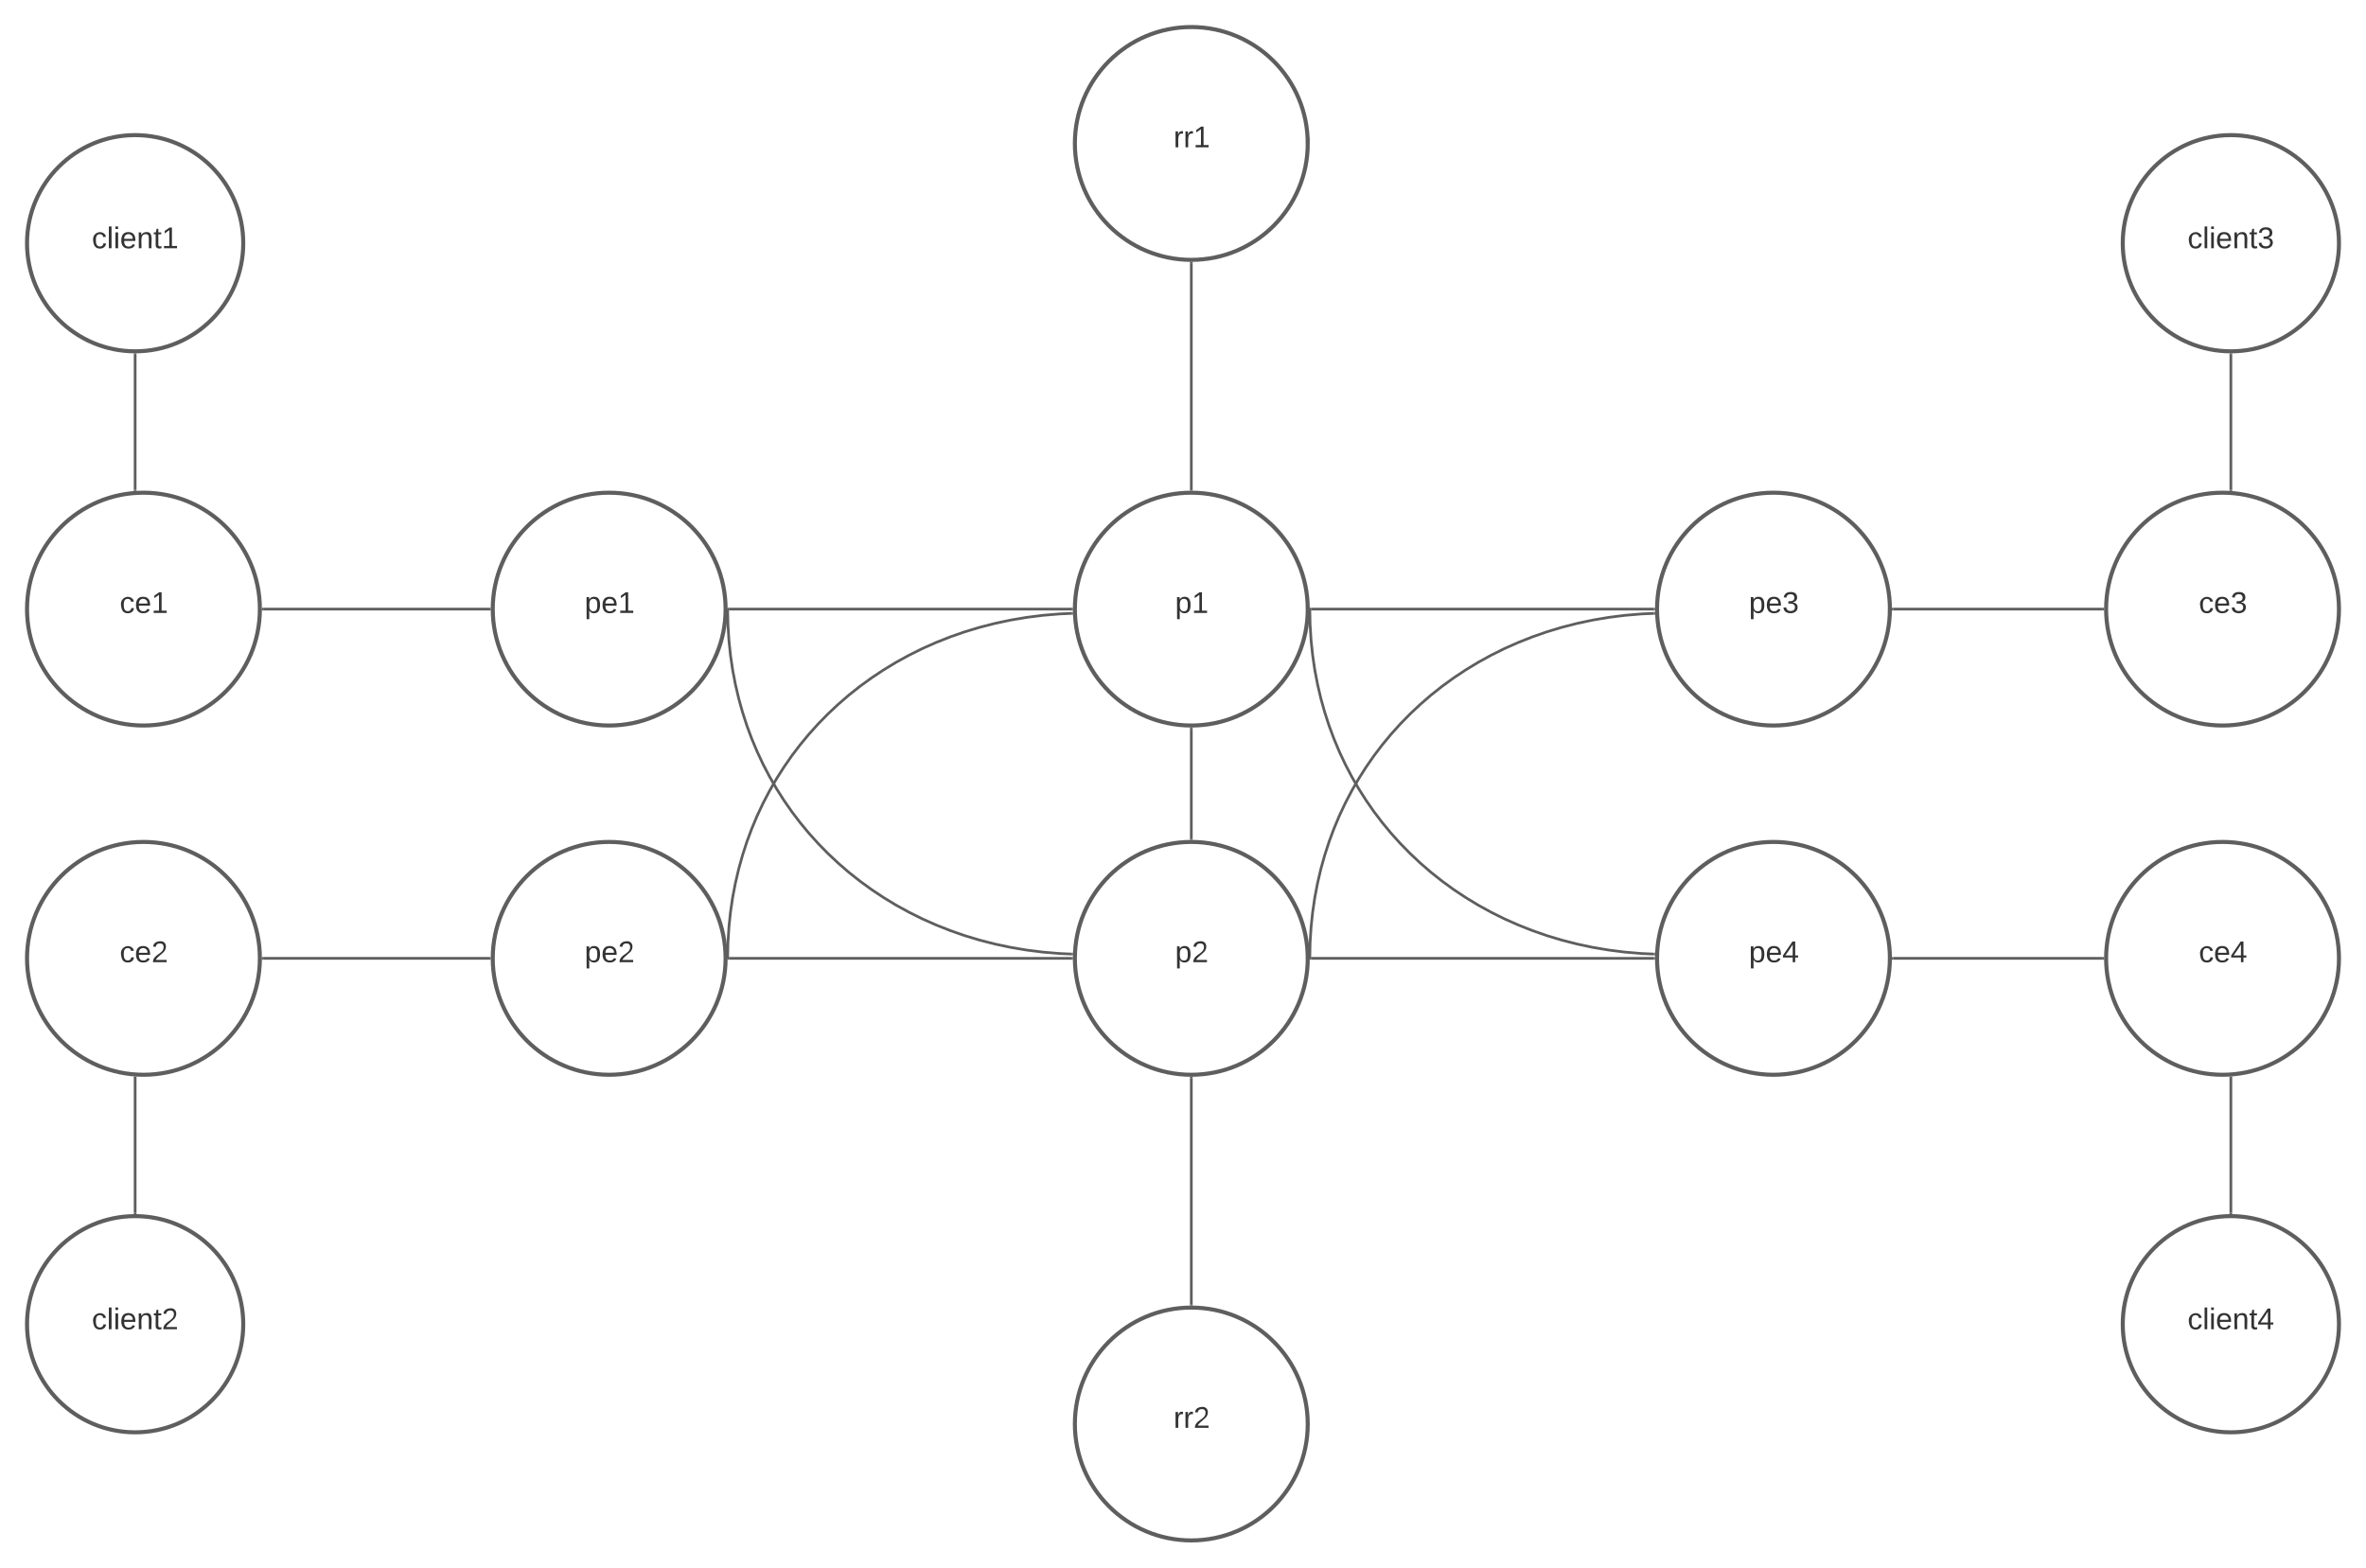
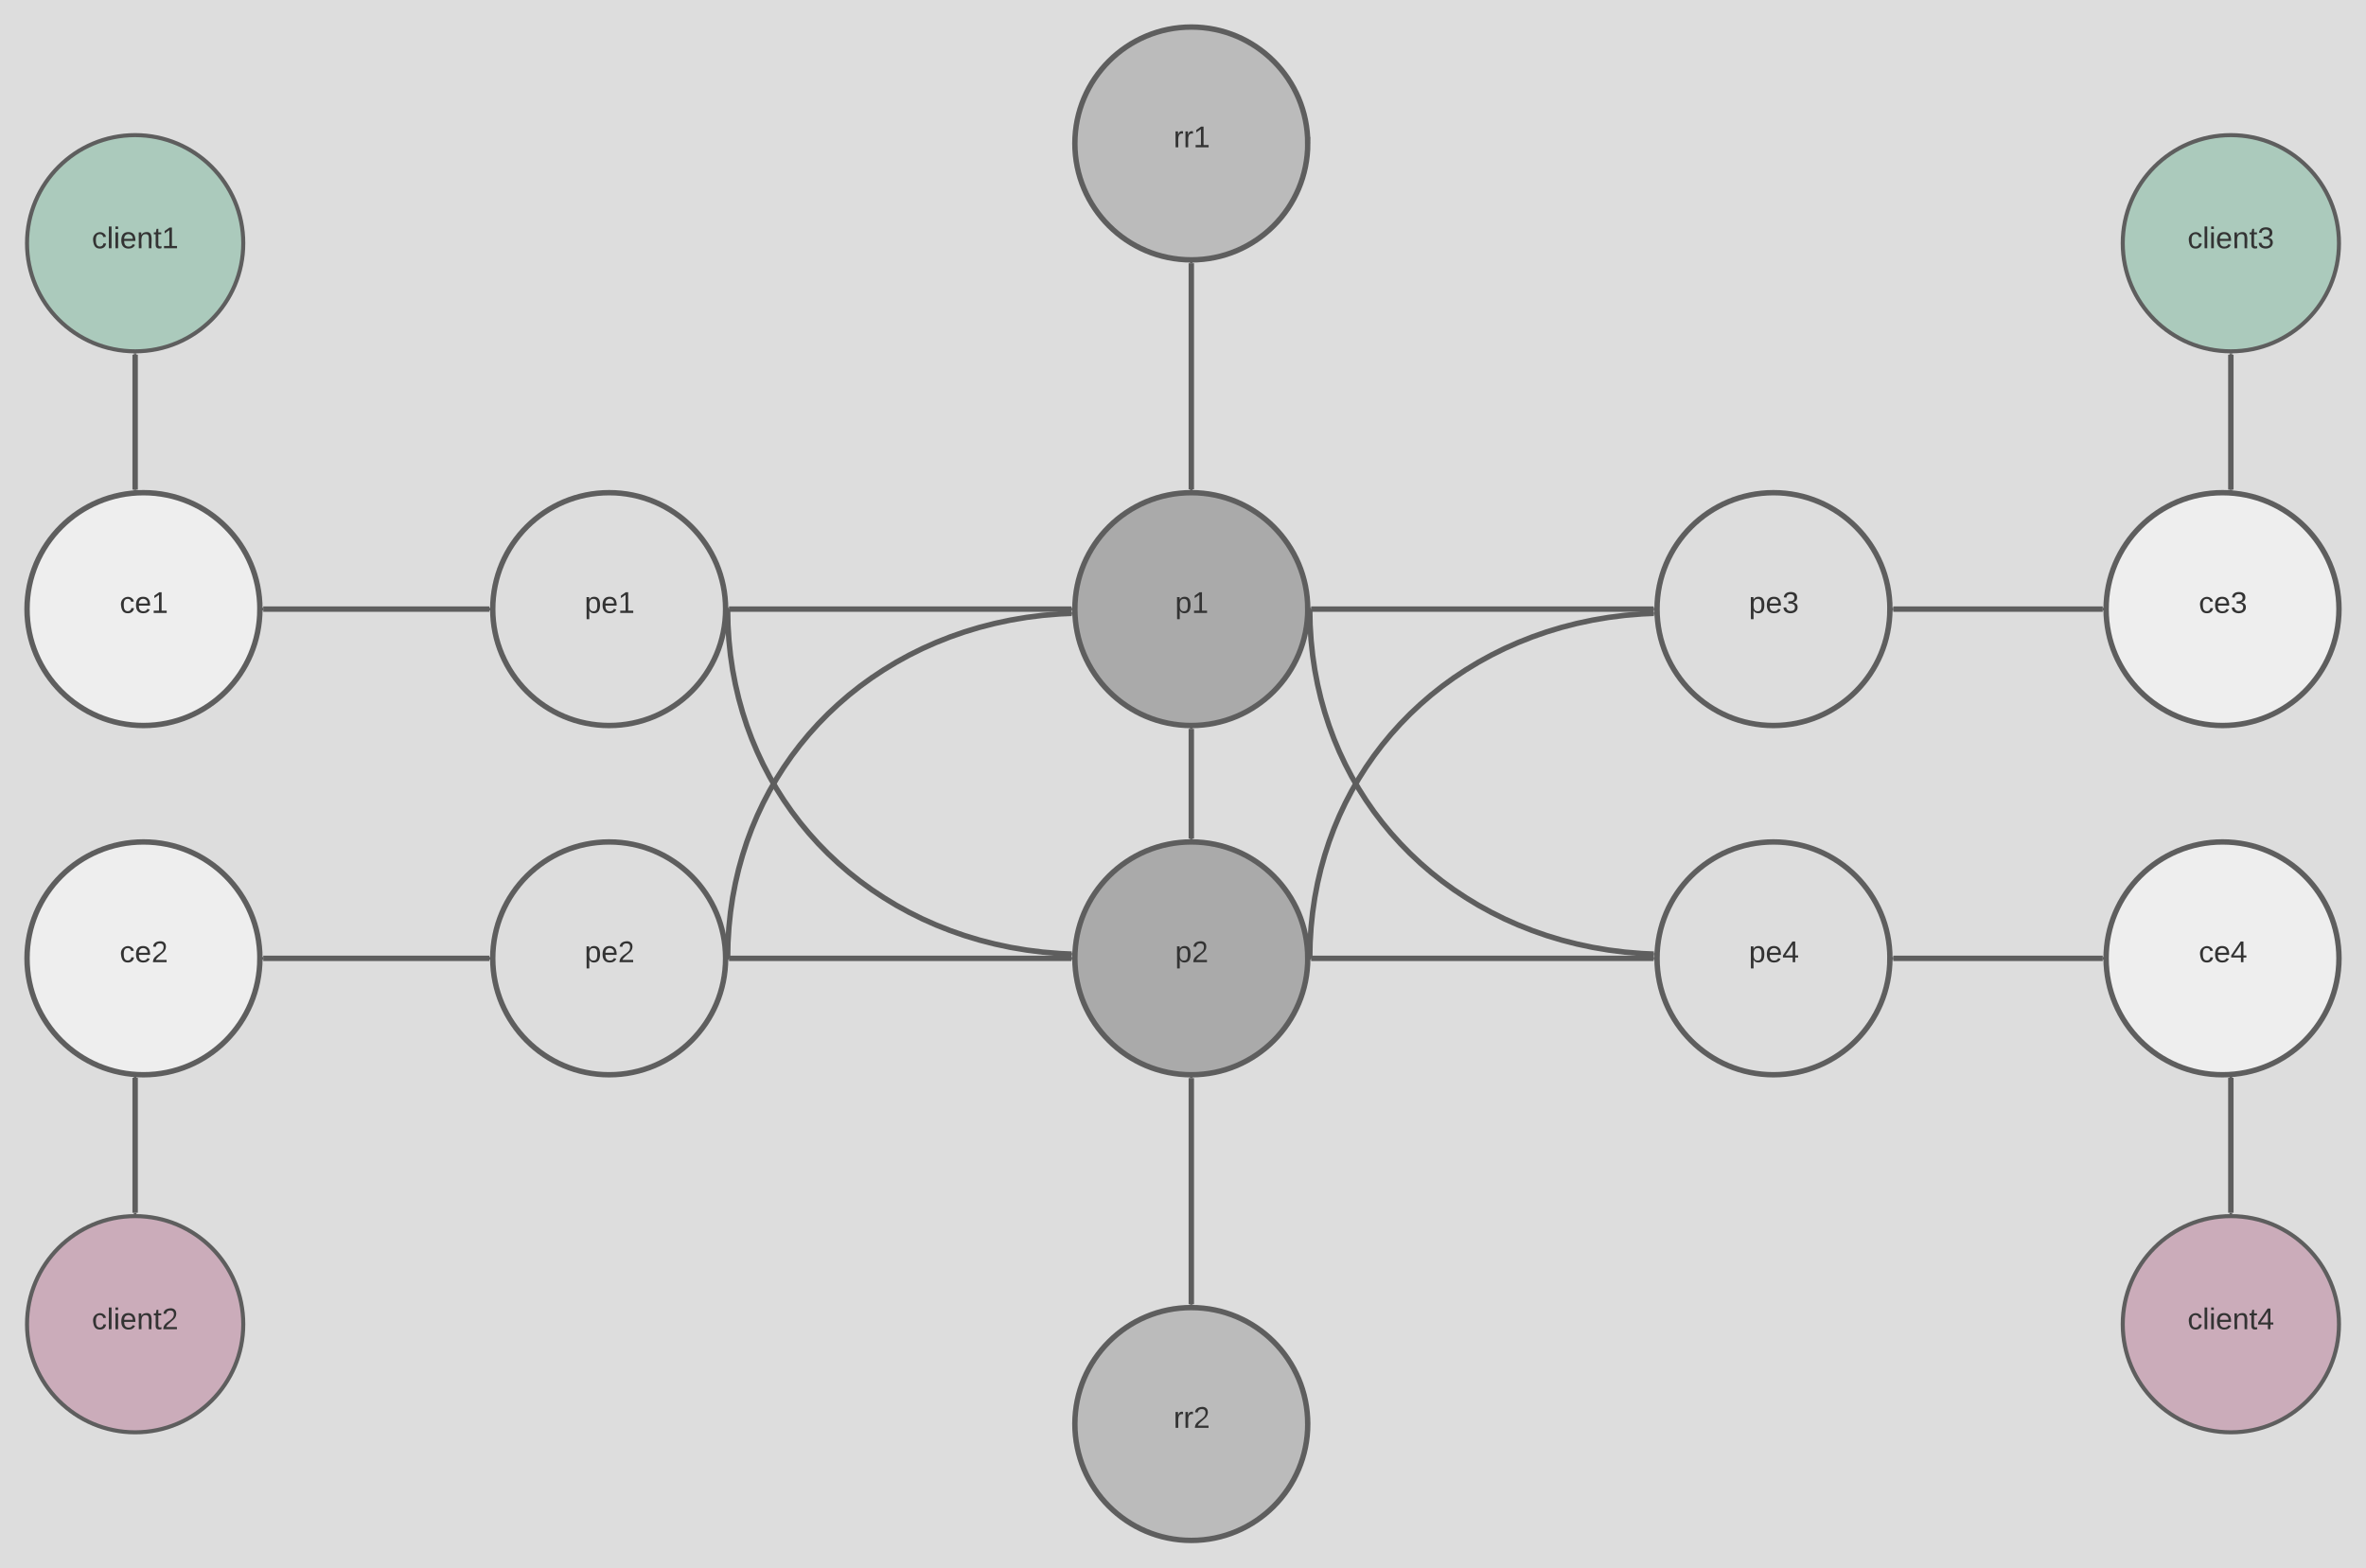
<svg xmlns="http://www.w3.org/2000/svg" xmlns:ns1="lucid" xmlns:xlink="http://www.w3.org/1999/xlink" width="1750.77" height="1160">
  <g transform="translate(-1.4210854715202004e-14 -60)" ns1:page-tab-id="0_0">
-     <path d="M0 0h1760v1360H0z" fill="#fff" />
-     <path d="M967.7 510.77c0 47.58-38.58 86.15-86.16 86.15s-86.16-38.57-86.16-86.15c0-47.58 38.58-86.15 86.16-86.15s86.15 38.57 86.15 86.15z" stroke="#5e5e5e" stroke-width="3" fill="#fff" />
+     <path d="M0 0h1760v1360H0z" fill="#ddd" />
+     <path d="M967.7 510.77c0 47.58-38.58 86.15-86.16 86.15s-86.16-38.57-86.16-86.15c0-47.58 38.58-86.15 86.16-86.15s86.15 38.57 86.15 86.15z" stroke="#5e5e5e" stroke-width="4" fill="#aaa" />
    <use xlink:href="#a" transform="matrix(1,0,0,1,800.3846,429.6154) translate(69.15432 83.99653)" />
-     <path d="M967.7 769.23c0 47.58-38.58 86.15-86.16 86.15s-86.16-38.57-86.16-86.15c0-47.58 38.58-86.15 86.16-86.15s86.15 38.57 86.15 86.15z" stroke="#5e5e5e" stroke-width="3" fill="#fff" />
+     <path d="M967.7 769.23c0 47.58-38.58 86.15-86.16 86.15s-86.16-38.57-86.16-86.15c0-47.58 38.58-86.15 86.16-86.15s86.15 38.57 86.15 86.15z" stroke="#5e5e5e" stroke-width="4" fill="#aaa" />
    <use xlink:href="#b" transform="matrix(1,0,0,1,800.3846,688.0769) translate(69.15432 83.99653)" />
-     <path d="M536.92 510.77c0 47.58-38.57 86.15-86.15 86.15-47.58 0-86.15-38.57-86.15-86.15 0-47.58 38.57-86.15 86.15-86.15 47.58 0 86.15 38.57 86.15 86.15z" stroke="#5e5e5e" stroke-width="3" fill="#fff" />
+     <path d="M536.92 510.77c0 47.58-38.57 86.15-86.15 86.15-47.58 0-86.15-38.57-86.15-86.15 0-47.58 38.57-86.15 86.15-86.15 47.58 0 86.15 38.57 86.15 86.15z" stroke="#5e5e5e" stroke-width="4" fill="#ddd" />
    <use xlink:href="#c" transform="matrix(1,0,0,1,369.6154,429.6154) translate(62.98148 83.99653)" />
-     <path d="M536.92 769.23c0 47.58-38.57 86.15-86.15 86.15-47.58 0-86.15-38.57-86.15-86.15 0-47.58 38.57-86.15 86.15-86.15 47.58 0 86.15 38.57 86.15 86.15z" stroke="#5e5e5e" stroke-width="3" fill="#fff" />
+     <path d="M536.92 769.23c0 47.58-38.57 86.15-86.15 86.15-47.58 0-86.15-38.57-86.15-86.15 0-47.58 38.57-86.15 86.15-86.15 47.58 0 86.15 38.57 86.15 86.15z" stroke="#5e5e5e" stroke-width="4" fill="#ddd" />
    <use xlink:href="#d" transform="matrix(1,0,0,1,369.6154,688.0769) translate(62.98148 83.99653)" />
-     <path d="M1398.46 510.77c0 47.58-38.57 86.15-86.15 86.15-47.57 0-86.15-38.57-86.15-86.15 0-47.58 38.58-86.15 86.16-86.15 47.6 0 86.16 38.57 86.16 86.15z" stroke="#5e5e5e" stroke-width="3" fill="#fff" />
+     <path d="M1398.46 510.77c0 47.58-38.57 86.15-86.15 86.15-47.57 0-86.15-38.57-86.15-86.15 0-47.58 38.58-86.15 86.16-86.15 47.6 0 86.16 38.57 86.16 86.15z" stroke="#5e5e5e" stroke-width="4" fill="#ddd" />
    <use xlink:href="#e" transform="matrix(1,0,0,1,1231.154,429.6154) translate(62.98148 83.99653)" />
-     <path d="M1398.46 769.23c0 47.58-38.57 86.15-86.15 86.15-47.57 0-86.15-38.57-86.15-86.15 0-47.58 38.58-86.15 86.16-86.15 47.6 0 86.16 38.57 86.16 86.15z" stroke="#5e5e5e" stroke-width="3" fill="#fff" />
+     <path d="M1398.46 769.23c0 47.58-38.57 86.15-86.15 86.15-47.57 0-86.15-38.57-86.15-86.15 0-47.58 38.58-86.15 86.16-86.15 47.6 0 86.16 38.57 86.16 86.15z" stroke="#5e5e5e" stroke-width="4" fill="#ddd" />
    <use xlink:href="#f" transform="matrix(1,0,0,1,1231.154,688.0769) translate(62.98148 83.99653)" />
-     <path d="M967.7 166.15c0 47.6-38.58 86.16-86.16 86.16s-86.16-38.56-86.16-86.15c0-47.58 38.58-86.15 86.16-86.15s86.15 38.57 86.15 86.15z" stroke="#5e5e5e" stroke-width="3" fill="#fff" />
+     <path d="M967.7 166.15c0 47.6-38.58 86.16-86.16 86.16s-86.16-38.56-86.16-86.15c0-47.58 38.58-86.15 86.16-86.15s86.15 38.57 86.15 86.15z" stroke="#5e5e5e" stroke-width="4" fill="#bbb" />
    <use xlink:href="#g" transform="matrix(1,0,0,1,800.3846,85) translate(67.98148 83.99653)" />
-     <path d="M967.7 1113.85c0 47.58-38.58 86.15-86.16 86.15s-86.16-38.57-86.16-86.15c0-47.6 38.58-86.16 86.16-86.16s86.15 38.56 86.15 86.15z" stroke="#5e5e5e" stroke-width="3" fill="#fff" />
+     <path d="M967.7 1113.85c0 47.58-38.58 86.15-86.16 86.15s-86.16-38.57-86.16-86.15c0-47.6 38.58-86.16 86.16-86.16s86.15 38.56 86.15 86.15z" stroke="#5e5e5e" stroke-width="4" fill="#bbb" />
    <use xlink:href="#h" transform="matrix(1,0,0,1,800.3846,1032.692) translate(67.98148 83.99653)" />
-     <path d="M539.43 510.77h253.45" stroke="#5e5e5e" stroke-width="2" fill="none" />
+     <path d="M539.43 510.77h253.45" stroke="#5e5e5e" stroke-width="4" fill="none" />
    <path d="M539.45 511.77h-1.06l.02-.98v-.4l-.02-.63h1.05zM793.88 510.75v.38l.03.64h-1.04v-2h1.05z" fill="#5e5e5e" />
-     <path d="M539.43 769.23h253.45" stroke="#5e5e5e" stroke-width="2" fill="none" />
+     <path d="M539.43 769.23h253.45" stroke="#5e5e5e" stroke-width="4" fill="none" />
    <path d="M539.45 770.23h-1.06l.02-.98v-.38l-.02-.64h1.05zM793.88 769.2v.4l.03.63h-1.04v-2h1.05z" fill="#5e5e5e" />
-     <path d="M538.45 511.77l.22 10.68.72 11.4 1.16 11.15 1.6 10.9 2.04 10.65 2.44 10.4 2.85 10.2 3.22 9.97 3.63 9.74 4 9.52 4.37 9.3 4.75 9.07 5.1 8.85 5.48 8.62 5.83 8.4 6.18 8.13 6.54 7.9 6.88 7.65 7.23 7.38 7.58 7.1 7.9 6.84 8.25 6.53 8.58 6.23 8.9 5.9 9.22 5.6 9.53 5.23 9.84 4.9 10.14 4.5 10.44 4.14 10.73 3.74 11.03 3.33 11.3 2.9 11.6 2.47 11.84 2 12.12 1.53 12.38 1.04 8.9.4M538.45 511.8l-.02-1.03" stroke="#5e5e5e" stroke-width="2" fill="none" />
+     <path d="M538.45 511.77l.22 10.68.72 11.4 1.16 11.15 1.6 10.9 2.04 10.65 2.44 10.4 2.85 10.2 3.22 9.97 3.63 9.74 4 9.52 4.37 9.3 4.75 9.07 5.1 8.85 5.48 8.62 5.83 8.4 6.18 8.13 6.54 7.9 6.88 7.65 7.23 7.38 7.58 7.1 7.9 6.84 8.25 6.53 8.58 6.23 8.9 5.9 9.22 5.6 9.53 5.23 9.84 4.9 10.14 4.5 10.44 4.14 10.73 3.74 11.03 3.33 11.3 2.9 11.6 2.47 11.84 2 12.12 1.53 12.38 1.04 8.9.4M538.45 511.8l-.02-1.03" stroke="#5e5e5e" stroke-width="4" fill="none" />
    <path d="M794 765.1l-.05 2-1.05-.05.1-2z" fill="#5e5e5e" />
-     <path d="M538.45 768.23l.22-10.68.72-11.4 1.16-11.15 1.6-10.9 2.04-10.65 2.44-10.4 2.85-10.2 3.22-9.97 3.63-9.74 4-9.52 4.37-9.3 4.75-9.07 5.1-8.85 5.48-8.62 5.83-8.4 6.18-8.13 6.54-7.9 6.88-7.65 7.23-7.38 7.58-7.1 7.9-6.84 8.25-6.53 8.58-6.23 8.9-5.9 9.22-5.6 9.53-5.23 9.84-4.9 10.14-4.5 10.44-4.14 10.73-3.74 11.03-3.33 11.3-2.9 11.6-2.47 11.84-2 12.12-1.53 12.38-1.04 8.9-.4M538.45 768.2l-.02 1.03" stroke="#5e5e5e" stroke-width="2" fill="none" />
+     <path d="M538.45 768.23l.22-10.68.72-11.4 1.16-11.15 1.6-10.9 2.04-10.65 2.44-10.4 2.85-10.2 3.22-9.97 3.63-9.74 4-9.52 4.37-9.3 4.75-9.07 5.1-8.85 5.48-8.62 5.83-8.4 6.18-8.13 6.54-7.9 6.88-7.65 7.23-7.38 7.58-7.1 7.9-6.84 8.25-6.53 8.58-6.23 8.9-5.9 9.22-5.6 9.53-5.23 9.84-4.9 10.14-4.5 10.44-4.14 10.73-3.74 11.03-3.33 11.3-2.9 11.6-2.47 11.84-2 12.12-1.53 12.38-1.04 8.9-.4M538.45 768.2l-.02 1.03" stroke="#5e5e5e" stroke-width="4" fill="none" />
    <path d="M794 514.9l-1 .05-.1-2 1.04-.05z" fill="#5e5e5e" />
-     <path d="M970.2 510.77h253.45" stroke="#5e5e5e" stroke-width="2" fill="none" />
+     <path d="M970.2 510.77h253.45" stroke="#5e5e5e" stroke-width="4" fill="none" />
    <path d="M970.22 511.77h-1.06l.03-.98v-.4l-.03-.63h1.05zM1224.65 510.75v.38l.03.64h-1.05v-2h1.05z" fill="#5e5e5e" />
-     <path d="M970.2 769.23h253.45" stroke="#5e5e5e" stroke-width="2" fill="none" />
+     <path d="M970.2 769.23h253.45" stroke="#5e5e5e" stroke-width="4" fill="none" />
    <path d="M970.22 770.23h-1.06l.03-.98v-.38l-.03-.64h1.05zM1224.65 769.2v.4l.03.63h-1.05v-2h1.05z" fill="#5e5e5e" />
-     <path d="M969.22 511.77l.22 10.68.72 11.4 1.17 11.15 1.6 10.9 2.04 10.65 2.44 10.4 2.86 10.2 3.23 9.97 3.62 9.74 4 9.52 4.37 9.3 4.74 9.07 5.1 8.85 5.48 8.62 5.83 8.4 6.18 8.13 6.53 7.9 6.9 7.65 7.22 7.38 7.57 7.1 7.9 6.84 8.25 6.53 8.57 6.23 8.9 5.9 9.22 5.6 9.52 5.23 9.84 4.9 10.15 4.5 10.45 4.14 10.73 3.74 11.02 3.33 11.3 2.9 11.6 2.47 11.84 2 12.12 1.53 12.4 1.04 8.88.4M969.22 511.8l-.02-1.03" stroke="#5e5e5e" stroke-width="2" fill="none" />
+     <path d="M969.22 511.77l.22 10.68.72 11.4 1.17 11.15 1.6 10.9 2.04 10.65 2.44 10.4 2.86 10.2 3.23 9.97 3.62 9.74 4 9.52 4.37 9.3 4.74 9.07 5.1 8.85 5.48 8.62 5.83 8.4 6.18 8.13 6.53 7.9 6.9 7.65 7.22 7.38 7.57 7.1 7.9 6.84 8.25 6.53 8.57 6.23 8.9 5.9 9.22 5.6 9.52 5.23 9.84 4.9 10.15 4.5 10.45 4.14 10.73 3.74 11.02 3.33 11.3 2.9 11.6 2.47 11.84 2 12.12 1.53 12.4 1.04 8.88.4M969.22 511.8l-.02-1.03" stroke="#5e5e5e" stroke-width="4" fill="none" />
    <path d="M1224.77 765.1l-.06 2-1.03-.05.1-2z" fill="#5e5e5e" />
-     <path d="M969.22 768.23l.22-10.68.72-11.4 1.17-11.15 1.6-10.9 2.04-10.65 2.44-10.4 2.86-10.2 3.23-9.97 3.62-9.74 4-9.52 4.37-9.3 4.74-9.07 5.1-8.85 5.48-8.62 5.83-8.4 6.18-8.13 6.53-7.9 6.9-7.65 7.22-7.38 7.57-7.1 7.9-6.84 8.25-6.53 8.57-6.23 8.9-5.9 9.22-5.6 9.52-5.23 9.84-4.9 10.15-4.5 10.45-4.14 10.73-3.74 11.02-3.33 11.3-2.9 11.6-2.47 11.84-2 12.12-1.53 12.4-1.04 8.9-.4M969.22 768.2l-.02 1.03" stroke="#5e5e5e" stroke-width="2" fill="none" />
+     <path d="M969.22 768.23l.22-10.68.72-11.4 1.17-11.15 1.6-10.9 2.04-10.65 2.44-10.4 2.86-10.2 3.23-9.97 3.62-9.74 4-9.52 4.37-9.3 4.74-9.07 5.1-8.85 5.48-8.62 5.83-8.4 6.18-8.13 6.53-7.9 6.9-7.65 7.22-7.38 7.57-7.1 7.9-6.84 8.25-6.53 8.57-6.23 8.9-5.9 9.22-5.6 9.52-5.23 9.84-4.9 10.15-4.5 10.45-4.14 10.73-3.74 11.02-3.33 11.3-2.9 11.6-2.47 11.84-2 12.12-1.53 12.4-1.04 8.9-.4M969.22 768.2l-.02 1.03" stroke="#5e5e5e" stroke-width="4" fill="none" />
    <path d="M1224.78 514.9l-1 .05-.1-2 1.03-.05z" fill="#5e5e5e" />
-     <path d="M881.54 254.8v167.32" stroke="#5e5e5e" stroke-width="2" fill="none" />
+     <path d="M881.54 254.8v167.32" stroke="#5e5e5e" stroke-width="4" fill="none" />
    <path d="M881.52 253.8h1.02v1.03h-2v-1.05zM882.54 423.14l-.98-.02h-.38l-.64.02v-1.05h2z" fill="#5e5e5e" />
-     <path d="M881.54 1025.2V857.87" stroke="#5e5e5e" stroke-width="2" fill="none" />
+     <path d="M881.54 1025.2V857.87" stroke="#5e5e5e" stroke-width="4" fill="none" />
    <path d="M882.54 1026.22l-.98-.03h-1.02v-1.03h2zM881.52 856.88h.38l.64-.02v1.05h-2v-1.04z" fill="#5e5e5e" />
-     <path d="M881.54 599.42v81.16" stroke="#5e5e5e" stroke-width="2" fill="none" />
+     <path d="M881.54 599.42v81.16" stroke="#5e5e5e" stroke-width="4" fill="none" />
    <path d="M881.52 598.42h.38l.64-.02v1.05h-2v-1.06zM882.54 681.6l-.98-.02h-.38l-.64.02v-1.05h2z" fill="#5e5e5e" />
-     <path d="M192.3 510.77c0 47.58-38.56 86.15-86.15 86.15-47.58 0-86.15-38.57-86.15-86.15 0-47.58 38.57-86.15 86.15-86.15 47.6 0 86.16 38.57 86.16 86.15z" stroke="#5e5e5e" stroke-width="3" fill="#fff" />
+     <path d="M192.3 510.77c0 47.58-38.56 86.15-86.15 86.15-47.58 0-86.15-38.57-86.15-86.15 0-47.58 38.57-86.15 86.15-86.15 47.6 0 86.16 38.57 86.16 86.15z" stroke="#5e5e5e" stroke-width="4" fill="#eee" />
    <use xlink:href="#i" transform="matrix(1,0,0,1,25,429.6154) translate(63.59877 83.99653)" />
-     <path d="M194.8 510.77h167.32" stroke="#5e5e5e" stroke-width="2" fill="none" />
+     <path d="M194.8 510.77h167.32" stroke="#5e5e5e" stroke-width="4" fill="none" />
    <path d="M194.83 511.77h-1.05l.03-.98v-1.03h1.03zM363.12 510.75v.38l.02.64h-1.05v-2h1.04z" fill="#5e5e5e" />
-     <path d="M192.3 769.23c0 47.58-38.56 86.15-86.15 86.15-47.58 0-86.15-38.57-86.15-86.15 0-47.58 38.57-86.15 86.15-86.15 47.6 0 86.16 38.57 86.16 86.15z" stroke="#5e5e5e" stroke-width="3" fill="#fff" />
+     <path d="M192.3 769.23c0 47.58-38.56 86.15-86.15 86.15-47.58 0-86.15-38.57-86.15-86.15 0-47.58 38.57-86.15 86.15-86.15 47.6 0 86.16 38.57 86.16 86.15z" stroke="#5e5e5e" stroke-width="4" fill="#eee" />
    <use xlink:href="#j" transform="matrix(1,0,0,1,25,688.0769) translate(63.59877 83.99653)" />
-     <path d="M194.8 769.23h167.32" stroke="#5e5e5e" stroke-width="2" fill="none" />
+     <path d="M194.8 769.23h167.32" stroke="#5e5e5e" stroke-width="4" fill="none" />
    <path d="M194.83 770.23h-1.05l.03-.98v-1.02h1.03zM363.12 769.2v.4l.02.63h-1.05v-2h1.04z" fill="#5e5e5e" />
-     <path d="M1730.77 510.77c0 47.58-38.57 86.15-86.15 86.15-47.6 0-86.16-38.57-86.16-86.15 0-47.58 38.57-86.15 86.16-86.15 47.58 0 86.15 38.57 86.15 86.15z" stroke="#5e5e5e" stroke-width="3" fill="#fff" />
+     <path d="M1730.77 510.77c0 47.58-38.57 86.15-86.15 86.15-47.6 0-86.16-38.57-86.16-86.15 0-47.58 38.57-86.15 86.16-86.15 47.58 0 86.15 38.57 86.15 86.15z" stroke="#5e5e5e" stroke-width="4" fill="#eee" />
    <use xlink:href="#k" transform="matrix(1,0,0,1,1563.462,429.6154) translate(63.59877 83.99653)" />
-     <path d="M1400.96 510.77h155" stroke="#5e5e5e" stroke-width="2" fill="none" />
+     <path d="M1400.96 510.77h155" stroke="#5e5e5e" stroke-width="4" fill="none" />
    <path d="M1401 511.77h-1.07l.03-.98v-.4l-.02-.63h1.05zM1556.96 510.75v.38l.02.64h-1.04v-2h1.05z" fill="#5e5e5e" />
-     <path d="M1730.77 769.23c0 47.58-38.57 86.15-86.15 86.15-47.6 0-86.16-38.57-86.16-86.15 0-47.58 38.57-86.15 86.16-86.15 47.58 0 86.15 38.57 86.15 86.15z" stroke="#5e5e5e" stroke-width="3" fill="#fff" />
+     <path d="M1730.77 769.23c0 47.58-38.57 86.15-86.15 86.15-47.6 0-86.16-38.57-86.16-86.15 0-47.58 38.57-86.15 86.16-86.15 47.58 0 86.15 38.57 86.15 86.15z" stroke="#5e5e5e" stroke-width="4" fill="#eee" />
    <use xlink:href="#l" transform="matrix(1,0,0,1,1563.462,688.0769) translate(63.59877 83.99653)" />
-     <path d="M1555.96 769.23h-155" stroke="#5e5e5e" stroke-width="2" fill="none" />
+     <path d="M1555.96 769.23h-155" stroke="#5e5e5e" stroke-width="4" fill="none" />
    <path d="M1556.96 769.2v.4l.02.63h-1.04v-2h1.05zM1401 770.23h-1.07l.03-.98v-.38l-.02-.64h1.05z" fill="#5e5e5e" />
-     <path d="M180 240c0 44.18-35.82 80-80 80s-80-35.82-80-80 35.82-80 80-80 80 35.82 80 80z" stroke="#5e5e5e" stroke-width="3" fill="#fff" />
+     <path d="M180 240c0 44.18-35.82 80-80 80s-80-35.82-80-80 35.82-80 80-80 80 35.82 80 80z" stroke="#5e5e5e" stroke-width="3" fill="#abcabc" />
    <use xlink:href="#m" transform="matrix(1,0,0,1,25,165) translate(42.96296 78.71528)" />
-     <path d="M180 1040c0 44.18-35.82 80-80 80s-80-35.82-80-80 35.82-80 80-80 80 35.82 80 80z" stroke="#5e5e5e" stroke-width="3" fill="#fff" />
+     <path d="M180 1040c0 44.18-35.82 80-80 80s-80-35.82-80-80 35.82-80 80-80 80 35.82 80 80z" stroke="#5e5e5e" stroke-width="3" fill="#cbacba" />
    <use xlink:href="#n" transform="matrix(1,0,0,1,25,965) translate(42.96296 78.71528)" />
-     <path d="M1730.77 240c0 44.18-35.82 80-80 80s-80-35.82-80-80 35.82-80 80-80 80 35.82 80 80z" stroke="#5e5e5e" stroke-width="3" fill="#fff" />
+     <path d="M1730.77 240c0 44.18-35.82 80-80 80s-80-35.82-80-80 35.82-80 80-80 80 35.82 80 80z" stroke="#5e5e5e" stroke-width="3" fill="#abcabc" />
    <use xlink:href="#o" transform="matrix(1,0,0,1,1575.769,165) translate(42.96296 78.71528)" />
-     <path d="M1730.77 1040c0 44.18-35.82 80-80 80s-80-35.82-80-80 35.82-80 80-80 80 35.82 80 80z" stroke="#5e5e5e" stroke-width="3" fill="#fff" />
+     <path d="M1730.77 1040c0 44.18-35.82 80-80 80s-80-35.82-80-80 35.82-80 80-80 80 35.82 80 80z" stroke="#5e5e5e" stroke-width="3" fill="#cbacba" />
    <use xlink:href="#p" transform="matrix(1,0,0,1,1575.769,965) translate(42.96296 78.71528)" />
-     <path d="M100 322.5v99.84" stroke="#5e5e5e" stroke-width="2" fill="none" />
+     <path d="M100 322.5v99.84" stroke="#5e5e5e" stroke-width="4" fill="none" />
    <path d="M99.98 321.5H101v1.03h-2v-1.06zM101 423.27h-.35l-1.65.17v-1.12h2z" fill="#5e5e5e" />
-     <path d="M100 957.5v-99.85" stroke="#5e5e5e" stroke-width="2" fill="none" />
+     <path d="M100 957.5v-99.85" stroke="#5e5e5e" stroke-width="4" fill="none" />
    <path d="M101 958.53l-.98-.03H99v-1.03h2zM101 856.74v.94h-2v-1.12z" fill="#5e5e5e" />
-     <path d="M1650.77 957.5v-99.84" stroke="#5e5e5e" stroke-width="2" fill="none" />
+     <path d="M1650.77 957.5v-99.84" stroke="#5e5e5e" stroke-width="4" fill="none" />
    <path d="M1651.77 958.53l-.98-.03h-1.04v-1.03h2zM1651.77 857.68h-2v-.95h.35l1.65-.17z" fill="#5e5e5e" />
-     <path d="M1650.77 322.5v99.85" stroke="#5e5e5e" stroke-width="2" fill="none" />
+     <path d="M1650.77 322.5v99.85" stroke="#5e5e5e" stroke-width="4" fill="none" />
    <path d="M1650.75 321.5h1.03v1.03h-2v-1.06zM1651.77 423.44l-2-.18v-.93h2z" fill="#5e5e5e" />
    <defs>
      <path fill="#333" d="M115-194c55 1 70 41 70 98S169 2 115 4C84 4 66-9 55-30l1 105H24l-1-265h31l2 30c10-21 28-34 59-34zm-8 174c40 0 45-34 45-75s-6-73-45-74c-42 0-51 32-51 76 0 43 10 73 51 73" id="q" />
      <path fill="#333" d="M27 0v-27h64v-190l-56 39v-29l58-41h29v221h61V0H27" id="r" />
      <g id="a">
        <use transform="matrix(0.0617284,0,0,0.0617284,0,0)" xlink:href="#q" />
        <use transform="matrix(0.0617284,0,0,0.0617284,12.34568,0)" xlink:href="#r" />
      </g>
      <path fill="#333" d="M101-251c82-7 93 87 43 132L82-64C71-53 59-42 53-27h129V0H18c2-99 128-94 128-182 0-28-16-43-45-43s-46 15-49 41l-32-3c6-41 34-60 81-64" id="s" />
      <g id="b">
        <use transform="matrix(0.0617284,0,0,0.0617284,0,0)" xlink:href="#q" />
        <use transform="matrix(0.0617284,0,0,0.0617284,12.34568,0)" xlink:href="#s" />
      </g>
      <path fill="#333" d="M100-194c63 0 86 42 84 106H49c0 40 14 67 53 68 26 1 43-12 49-29l28 8c-11 28-37 45-77 45C44 4 14-33 15-96c1-61 26-98 85-98zm52 81c6-60-76-77-97-28-3 7-6 17-6 28h103" id="t" />
      <g id="c">
        <use transform="matrix(0.0617284,0,0,0.0617284,0,0)" xlink:href="#q" />
        <use transform="matrix(0.0617284,0,0,0.0617284,12.34568,0)" xlink:href="#t" />
        <use transform="matrix(0.0617284,0,0,0.0617284,24.69136,0)" xlink:href="#r" />
      </g>
      <g id="d">
        <use transform="matrix(0.0617284,0,0,0.0617284,0,0)" xlink:href="#q" />
        <use transform="matrix(0.0617284,0,0,0.0617284,12.34568,0)" xlink:href="#t" />
        <use transform="matrix(0.0617284,0,0,0.0617284,24.69136,0)" xlink:href="#s" />
      </g>
      <path fill="#333" d="M126-127c33 6 58 20 58 59 0 88-139 92-164 29-3-8-5-16-6-25l32-3c6 27 21 44 54 44 32 0 52-15 52-46 0-38-36-46-79-43v-28c39 1 72-4 72-42 0-27-17-43-46-43-28 0-47 15-49 41l-32-3c6-42 35-63 81-64 48-1 79 21 79 65 0 36-21 52-52 59" id="u" />
      <g id="e">
        <use transform="matrix(0.0617284,0,0,0.0617284,0,0)" xlink:href="#q" />
        <use transform="matrix(0.0617284,0,0,0.0617284,12.34568,0)" xlink:href="#t" />
        <use transform="matrix(0.0617284,0,0,0.0617284,24.69136,0)" xlink:href="#u" />
      </g>
      <path fill="#333" d="M155-56V0h-30v-56H8v-25l114-167h33v167h35v25h-35zm-30-156c-27 46-58 90-88 131h88v-131" id="v" />
      <g id="f">
        <use transform="matrix(0.0617284,0,0,0.0617284,0,0)" xlink:href="#q" />
        <use transform="matrix(0.0617284,0,0,0.0617284,12.34568,0)" xlink:href="#t" />
        <use transform="matrix(0.0617284,0,0,0.0617284,24.69136,0)" xlink:href="#v" />
      </g>
      <path fill="#333" d="M114-163C36-179 61-72 57 0H25l-1-190h30c1 12-1 29 2 39 6-27 23-49 58-41v29" id="w" />
      <g id="g">
        <use transform="matrix(0.0617284,0,0,0.0617284,0,0)" xlink:href="#w" />
        <use transform="matrix(0.0617284,0,0,0.0617284,7.345679,0)" xlink:href="#w" />
        <use transform="matrix(0.0617284,0,0,0.0617284,14.69136,0)" xlink:href="#r" />
      </g>
      <g id="h">
        <use transform="matrix(0.0617284,0,0,0.0617284,0,0)" xlink:href="#w" />
        <use transform="matrix(0.0617284,0,0,0.0617284,7.345679,0)" xlink:href="#w" />
        <use transform="matrix(0.0617284,0,0,0.0617284,14.69136,0)" xlink:href="#s" />
      </g>
      <path fill="#333" d="M96-169c-40 0-48 33-48 73s9 75 48 75c24 0 41-14 43-38l32 2c-6 37-31 61-74 61-59 0-76-41-82-99-10-93 101-131 147-64 4 7 5 14 7 22l-32 3c-4-21-16-35-41-35" id="x" />
      <g id="i">
        <use transform="matrix(0.0617284,0,0,0.0617284,0,0)" xlink:href="#x" />
        <use transform="matrix(0.0617284,0,0,0.0617284,11.11111,0)" xlink:href="#t" />
        <use transform="matrix(0.0617284,0,0,0.0617284,23.45679,0)" xlink:href="#r" />
      </g>
      <g id="j">
        <use transform="matrix(0.0617284,0,0,0.0617284,0,0)" xlink:href="#x" />
        <use transform="matrix(0.0617284,0,0,0.0617284,11.11111,0)" xlink:href="#t" />
        <use transform="matrix(0.0617284,0,0,0.0617284,23.45679,0)" xlink:href="#s" />
      </g>
      <g id="k">
        <use transform="matrix(0.0617284,0,0,0.0617284,0,0)" xlink:href="#x" />
        <use transform="matrix(0.0617284,0,0,0.0617284,11.11111,0)" xlink:href="#t" />
        <use transform="matrix(0.0617284,0,0,0.0617284,23.45679,0)" xlink:href="#u" />
      </g>
      <g id="l">
        <use transform="matrix(0.0617284,0,0,0.0617284,0,0)" xlink:href="#x" />
        <use transform="matrix(0.0617284,0,0,0.0617284,11.11111,0)" xlink:href="#t" />
        <use transform="matrix(0.0617284,0,0,0.0617284,23.45679,0)" xlink:href="#v" />
      </g>
      <path fill="#333" d="M24 0v-261h32V0H24" id="y" />
      <path fill="#333" d="M24-231v-30h32v30H24zM24 0v-190h32V0H24" id="z" />
      <path fill="#333" d="M117-194c89-4 53 116 60 194h-32v-121c0-31-8-49-39-48C34-167 62-67 57 0H25l-1-190h30c1 10-1 24 2 32 11-22 29-35 61-36" id="A" />
      <path fill="#333" d="M59-47c-2 24 18 29 38 22v24C64 9 27 4 27-40v-127H5v-23h24l9-43h21v43h35v23H59v120" id="B" />
      <g id="m">
        <use transform="matrix(0.0617284,0,0,0.0617284,0,0)" xlink:href="#x" />
        <use transform="matrix(0.0617284,0,0,0.0617284,11.11111,0)" xlink:href="#y" />
        <use transform="matrix(0.0617284,0,0,0.0617284,15.98765,0)" xlink:href="#z" />
        <use transform="matrix(0.0617284,0,0,0.0617284,20.8642,0)" xlink:href="#t" />
        <use transform="matrix(0.0617284,0,0,0.0617284,33.20988,0)" xlink:href="#A" />
        <use transform="matrix(0.0617284,0,0,0.0617284,45.55556,0)" xlink:href="#B" />
        <use transform="matrix(0.0617284,0,0,0.0617284,51.7284,0)" xlink:href="#r" />
      </g>
      <g id="n">
        <use transform="matrix(0.0617284,0,0,0.0617284,0,0)" xlink:href="#x" />
        <use transform="matrix(0.0617284,0,0,0.0617284,11.11111,0)" xlink:href="#y" />
        <use transform="matrix(0.0617284,0,0,0.0617284,15.98765,0)" xlink:href="#z" />
        <use transform="matrix(0.0617284,0,0,0.0617284,20.8642,0)" xlink:href="#t" />
        <use transform="matrix(0.0617284,0,0,0.0617284,33.20988,0)" xlink:href="#A" />
        <use transform="matrix(0.0617284,0,0,0.0617284,45.55556,0)" xlink:href="#B" />
        <use transform="matrix(0.0617284,0,0,0.0617284,51.7284,0)" xlink:href="#s" />
      </g>
      <g id="o">
        <use transform="matrix(0.0617284,0,0,0.0617284,0,0)" xlink:href="#x" />
        <use transform="matrix(0.0617284,0,0,0.0617284,11.11111,0)" xlink:href="#y" />
        <use transform="matrix(0.0617284,0,0,0.0617284,15.98765,0)" xlink:href="#z" />
        <use transform="matrix(0.0617284,0,0,0.0617284,20.8642,0)" xlink:href="#t" />
        <use transform="matrix(0.0617284,0,0,0.0617284,33.20988,0)" xlink:href="#A" />
        <use transform="matrix(0.0617284,0,0,0.0617284,45.55556,0)" xlink:href="#B" />
        <use transform="matrix(0.0617284,0,0,0.0617284,51.7284,0)" xlink:href="#u" />
      </g>
      <g id="p">
        <use transform="matrix(0.0617284,0,0,0.0617284,0,0)" xlink:href="#x" />
        <use transform="matrix(0.0617284,0,0,0.0617284,11.11111,0)" xlink:href="#y" />
        <use transform="matrix(0.0617284,0,0,0.0617284,15.98765,0)" xlink:href="#z" />
        <use transform="matrix(0.0617284,0,0,0.0617284,20.8642,0)" xlink:href="#t" />
        <use transform="matrix(0.0617284,0,0,0.0617284,33.20988,0)" xlink:href="#A" />
        <use transform="matrix(0.0617284,0,0,0.0617284,45.55556,0)" xlink:href="#B" />
        <use transform="matrix(0.0617284,0,0,0.0617284,51.7284,0)" xlink:href="#v" />
      </g>
    </defs>
  </g>
</svg>
